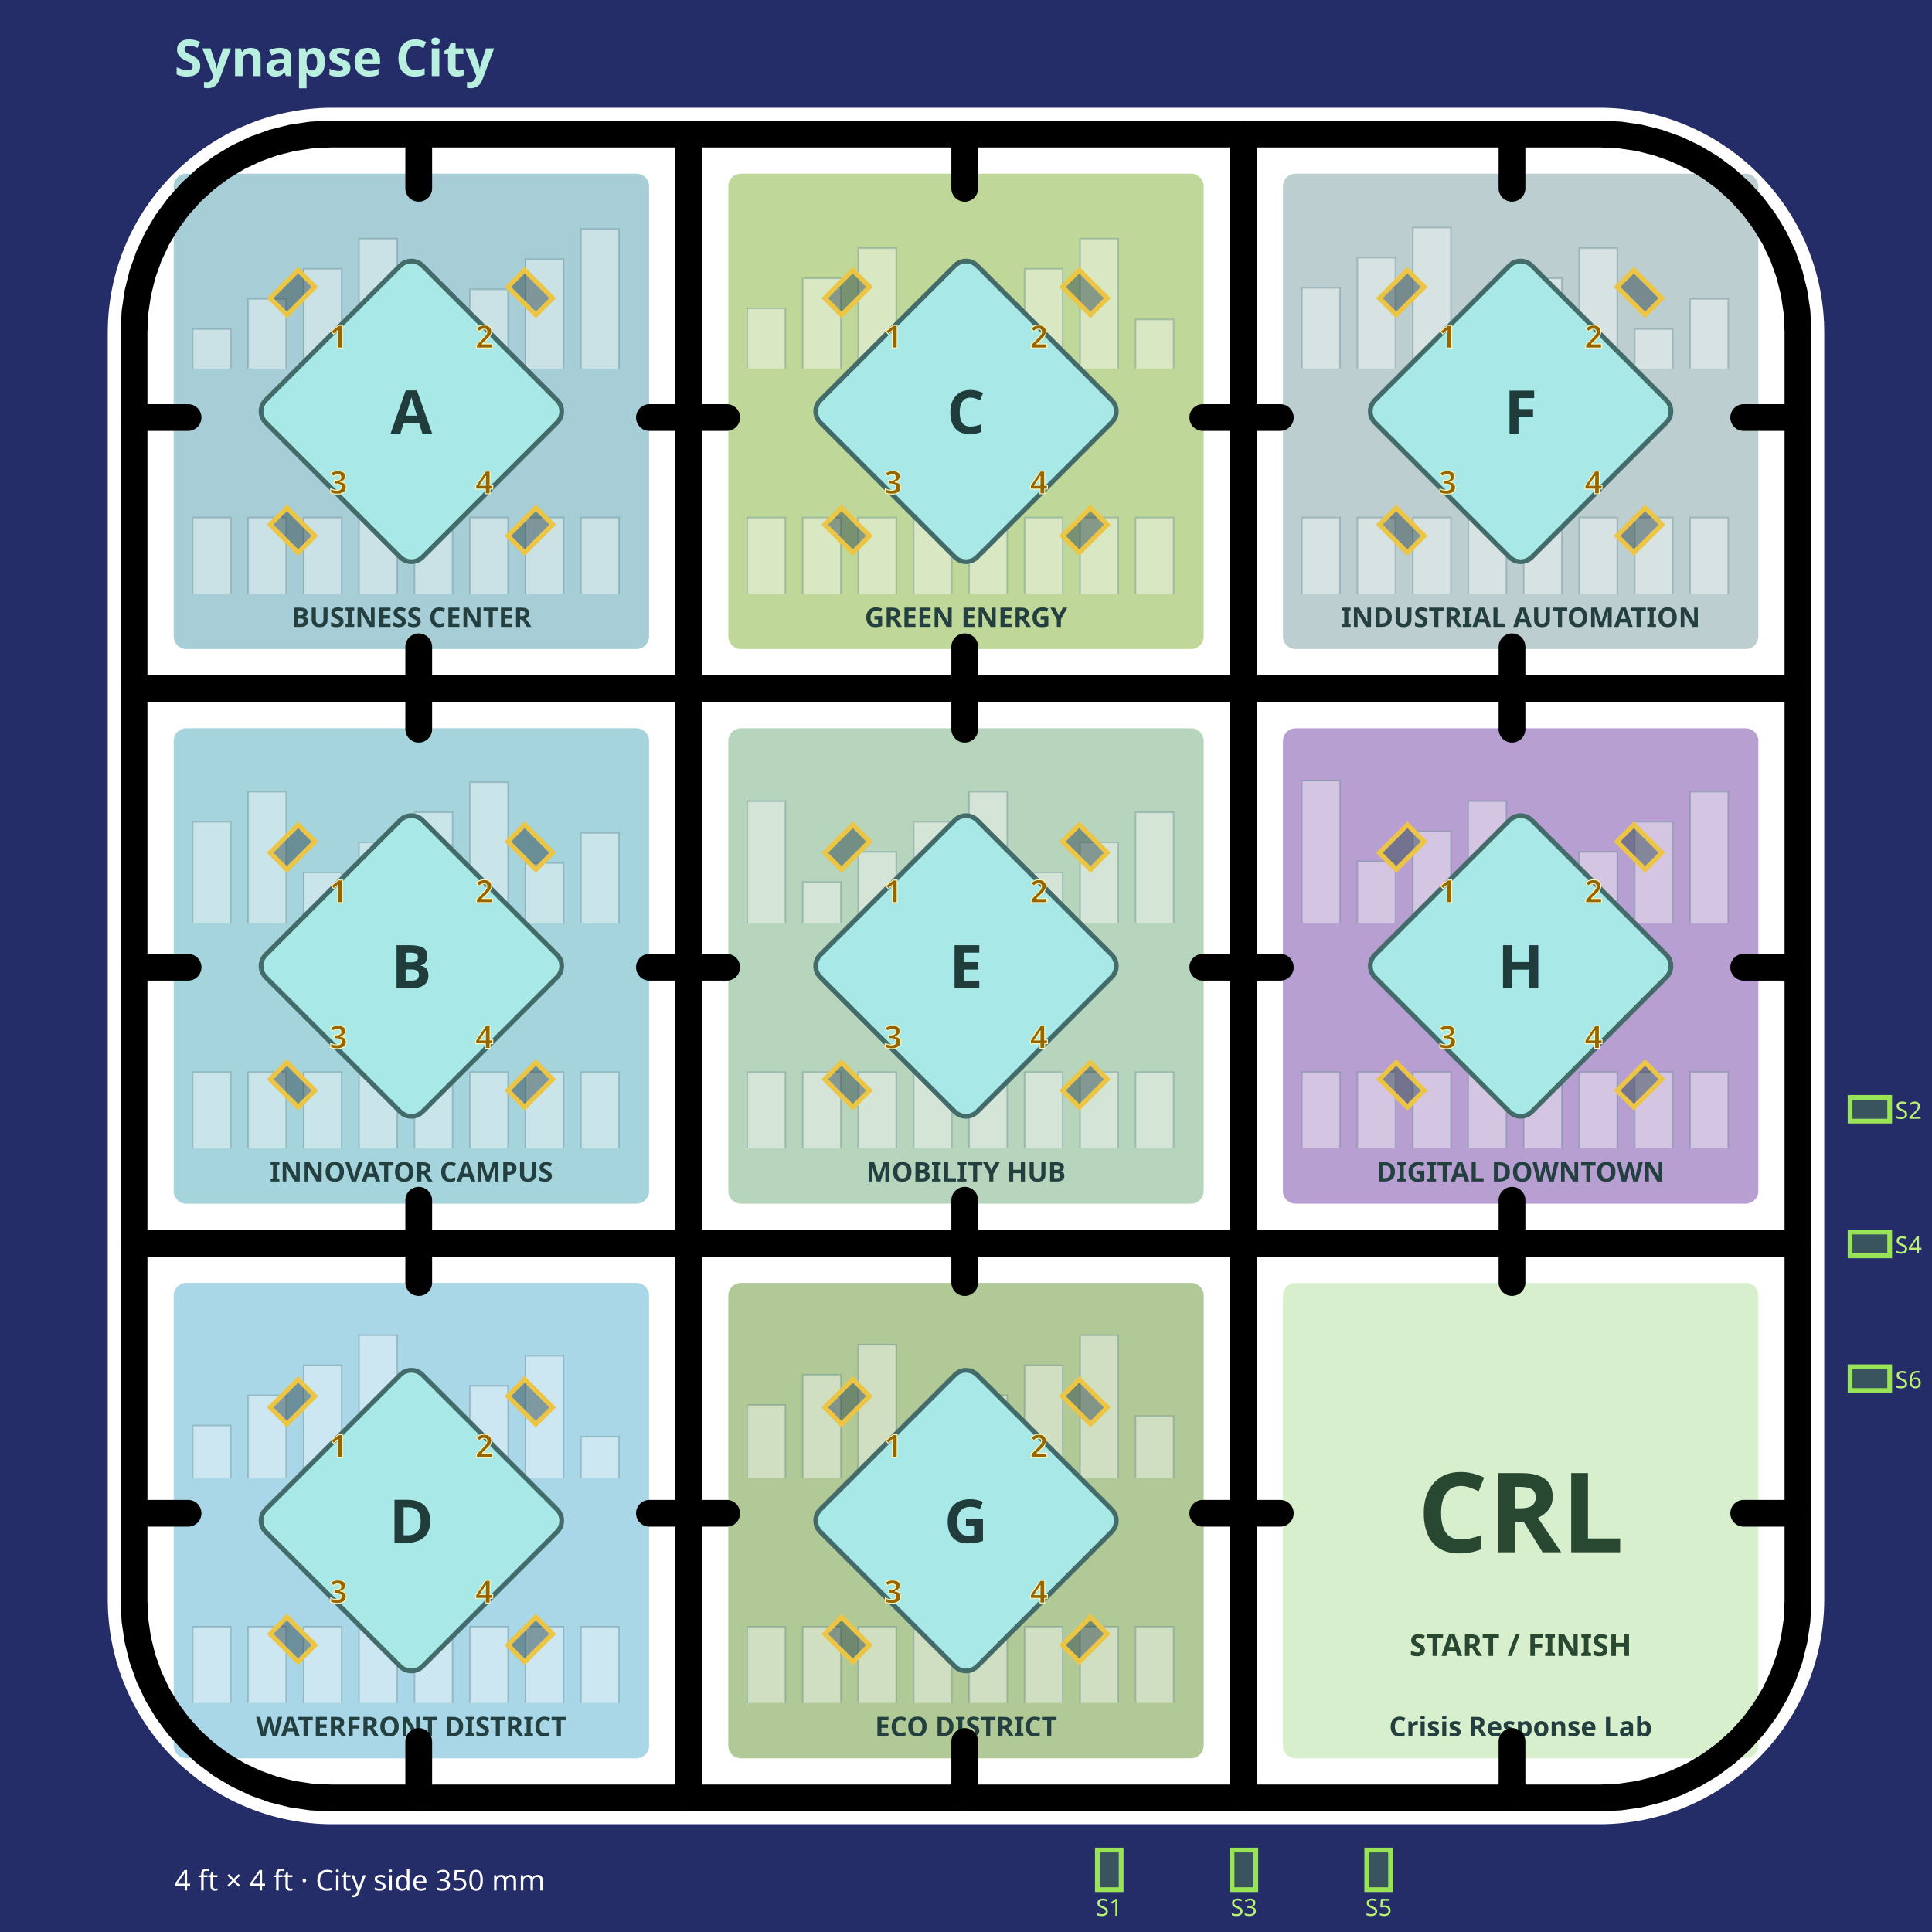
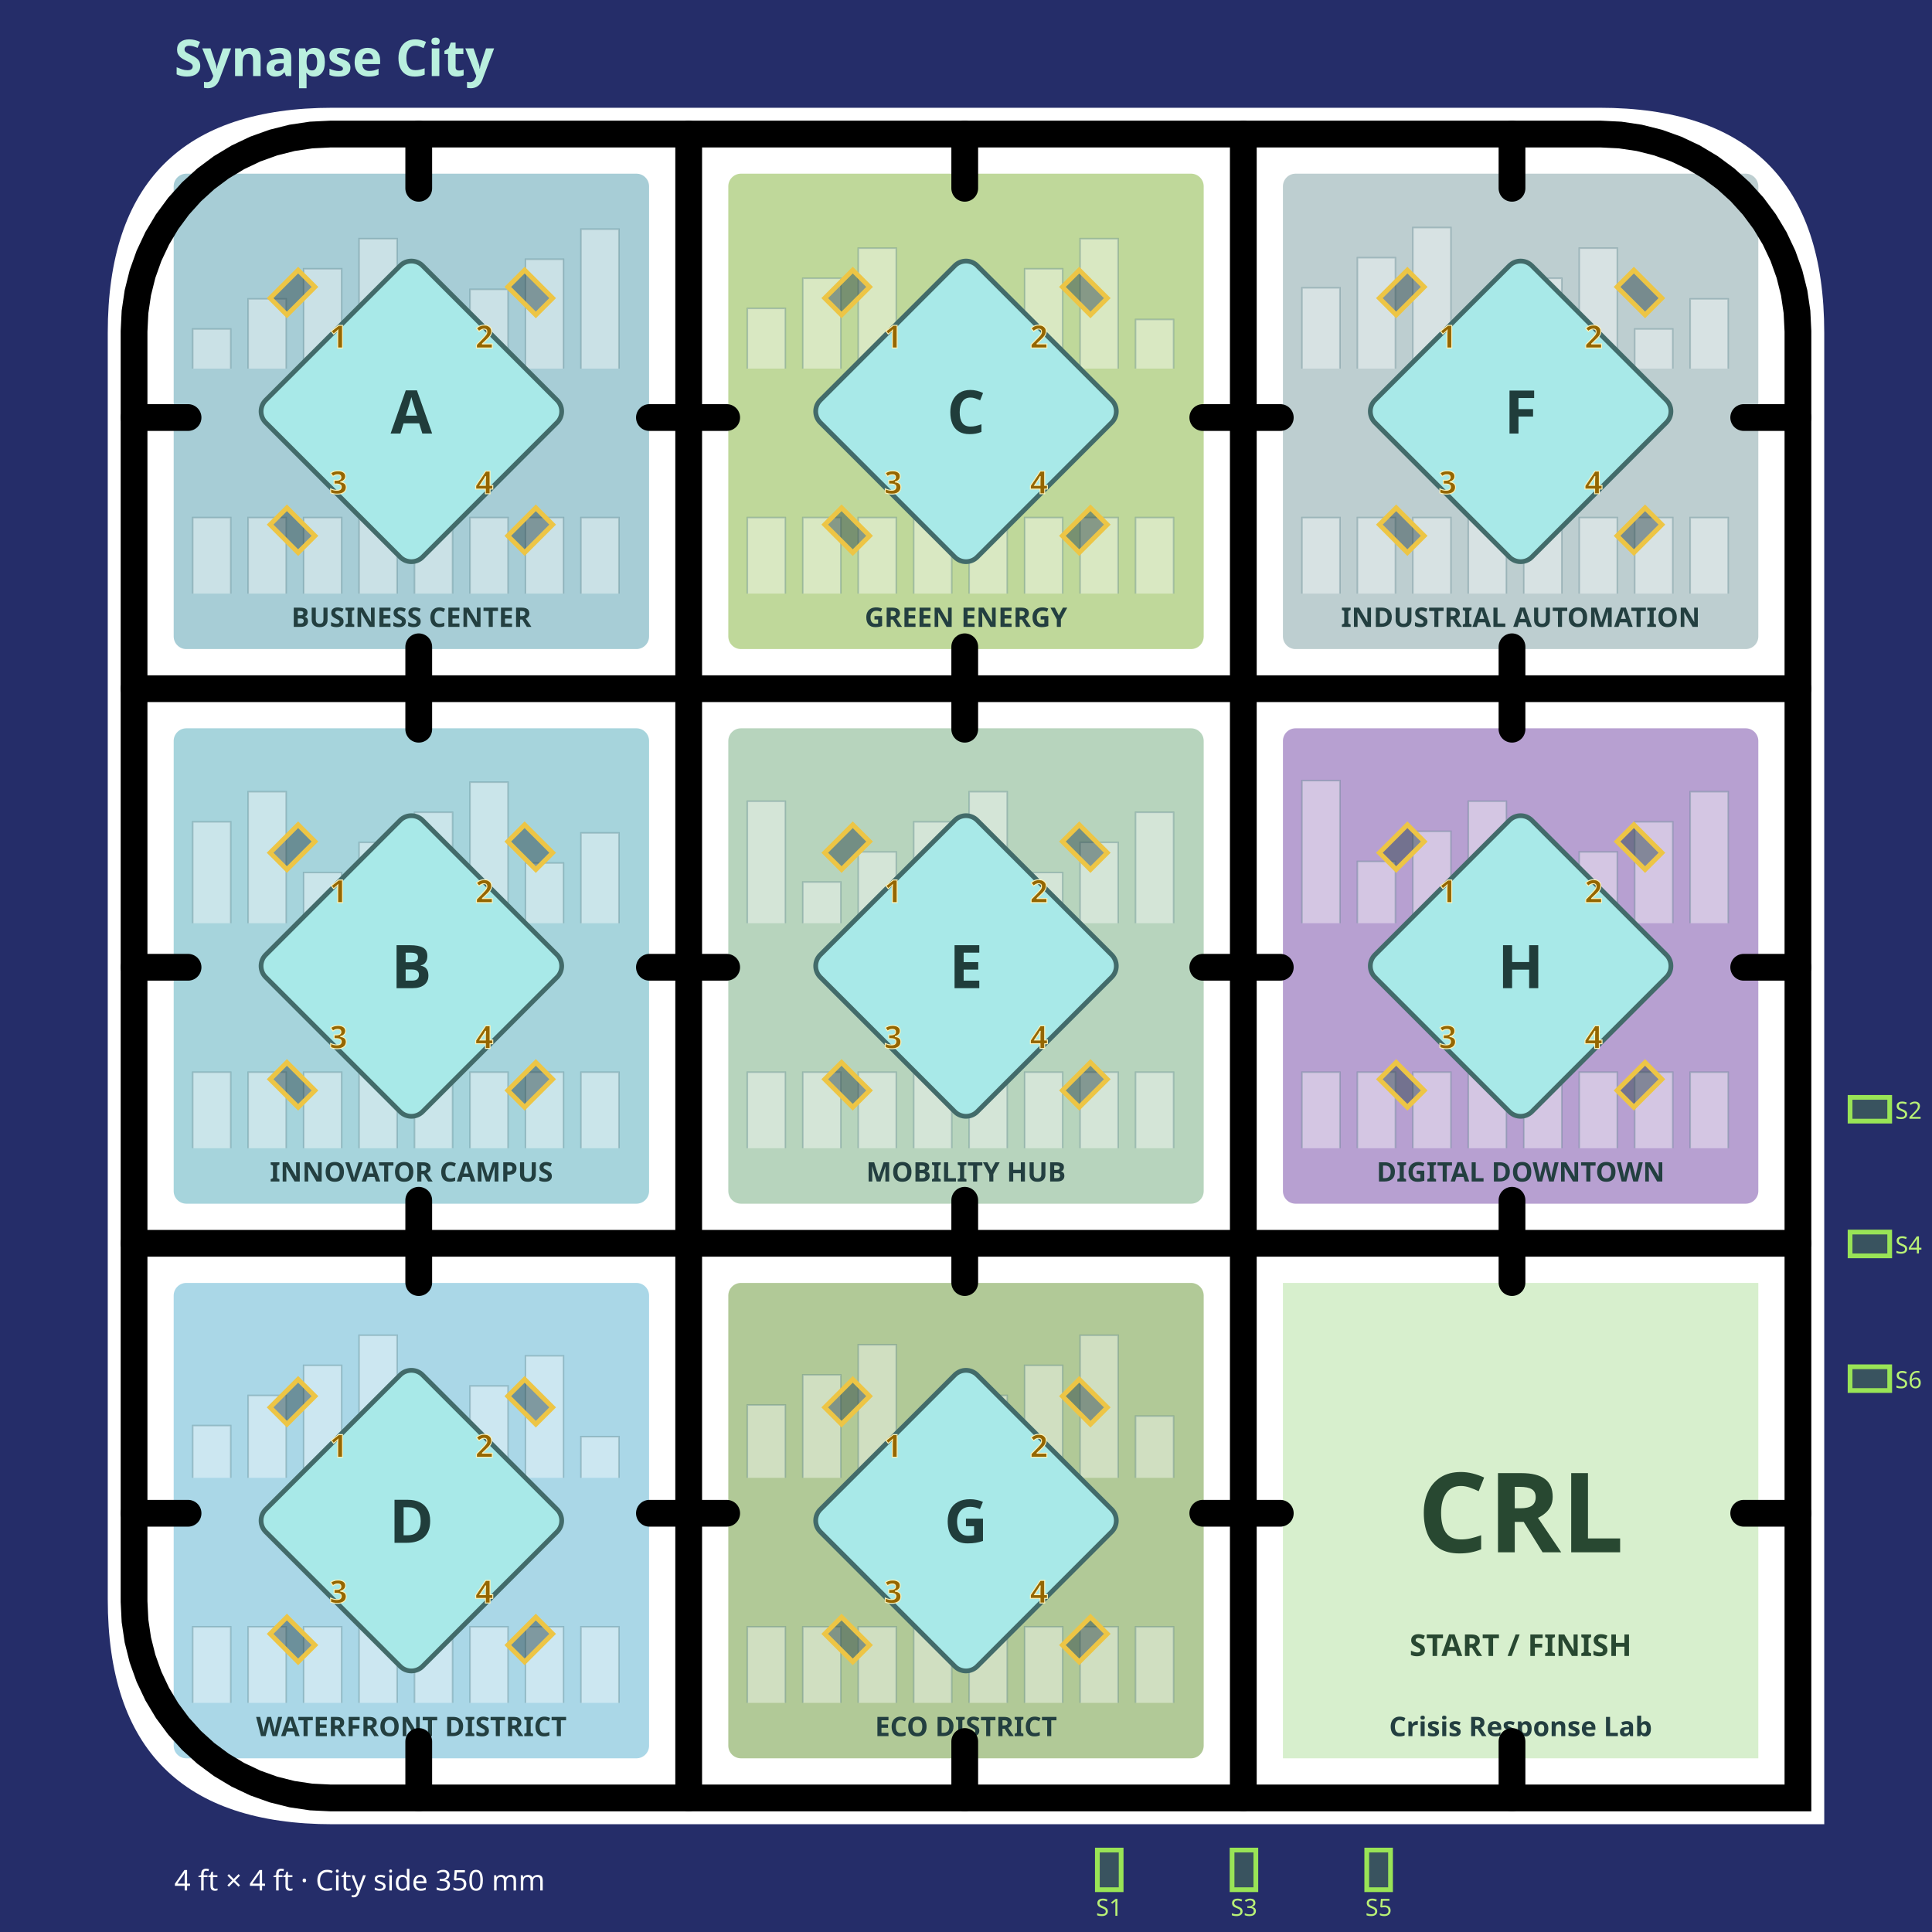
<svg xmlns="http://www.w3.org/2000/svg" width="1219.2" height="1219.2" viewBox="0 0 1219.2 1219.2">
  <rect width="1219.2" height="1219.2" fill="#252d69" />
  <text x="110" y="48" fill="#b9efde" font-family="sans-serif" font-size="32" font-weight="bold">Synapse City</text>
-   <rect x="68" y="68" width="1083.2" height="1083.2" rx="142" fill="white" />
+   <path d="M210 68 H1009.2 Q1151.2 68 1151.2 210 V1151.2 H210 Q68 1151.2 68 1009.2 V210 Q68 68 210 68 Z" fill="white" />
  <rect x="109.6" y="109.6" width="300" height="300" rx="8" fill="#a7cdd6" />
  <path d="M121.6 232.6v-25h24v25M121.6 374.6v-48h24v48" fill="#fff" fill-opacity=".4" stroke="#507c83" stroke-opacity=".35" />
  <path d="M156.6 232.6v-44h24v44M156.6 374.6v-48h24v48" fill="#fff" fill-opacity=".4" stroke="#507c83" stroke-opacity=".35" />
  <path d="M191.6 232.6v-63h24v63M191.6 374.6v-48h24v48" fill="#fff" fill-opacity=".4" stroke="#507c83" stroke-opacity=".35" />
  <path d="M226.6 232.6v-82h24v82M226.6 374.6v-48h24v48" fill="#fff" fill-opacity=".4" stroke="#507c83" stroke-opacity=".35" />
  <path d="M261.6 232.6v-31h24v31M261.6 374.6v-48h24v48" fill="#fff" fill-opacity=".4" stroke="#507c83" stroke-opacity=".35" />
  <path d="M296.6 232.6v-50h24v50M296.6 374.6v-48h24v48" fill="#fff" fill-opacity=".4" stroke="#507c83" stroke-opacity=".35" />
  <path d="M331.6 232.6v-69h24v69M331.6 374.6v-48h24v48" fill="#fff" fill-opacity=".4" stroke="#507c83" stroke-opacity=".35" />
  <path d="M366.6 232.6v-88h24v88M366.6 374.6v-48h24v48" fill="#fff" fill-opacity=".4" stroke="#507c83" stroke-opacity=".35" />
  <rect x="189.6" y="189.6" width="140" height="140" rx="10" transform="rotate(45 259.6 259.6)" fill="#a8e9e8" stroke="#426b6a" stroke-width="3" />
  <text x="259.6" y="273.6" text-anchor="middle" font-family="sans-serif" font-weight="bold" font-size="38" fill="#203d3b">A</text>
  <text x="259.6" y="395.6" text-anchor="middle" font-family="sans-serif" font-size="17" font-weight="bold" fill="#233f40">BUSINESS CENTER</text>
  <rect x="459.6" y="109.6" width="300" height="300" rx="8" fill="#bfd89a" />
  <path d="M471.6 232.6v-38h24v38M471.6 374.6v-48h24v48" fill="#fff" fill-opacity=".4" stroke="#507c83" stroke-opacity=".35" />
  <path d="M506.6 232.6v-57h24v57M506.6 374.6v-48h24v48" fill="#fff" fill-opacity=".4" stroke="#507c83" stroke-opacity=".35" />
  <path d="M541.6 232.6v-76h24v76M541.6 374.6v-48h24v48" fill="#fff" fill-opacity=".4" stroke="#507c83" stroke-opacity=".35" />
  <path d="M576.6 232.6v-25h24v25M576.6 374.6v-48h24v48" fill="#fff" fill-opacity=".4" stroke="#507c83" stroke-opacity=".35" />
  <path d="M611.6 232.6v-44h24v44M611.6 374.6v-48h24v48" fill="#fff" fill-opacity=".4" stroke="#507c83" stroke-opacity=".35" />
  <path d="M646.6 232.6v-63h24v63M646.6 374.6v-48h24v48" fill="#fff" fill-opacity=".4" stroke="#507c83" stroke-opacity=".35" />
  <path d="M681.6 232.6v-82h24v82M681.6 374.6v-48h24v48" fill="#fff" fill-opacity=".4" stroke="#507c83" stroke-opacity=".35" />
  <path d="M716.6 232.6v-31h24v31M716.6 374.6v-48h24v48" fill="#fff" fill-opacity=".4" stroke="#507c83" stroke-opacity=".35" />
  <rect x="539.6" y="189.6" width="140" height="140" rx="10" transform="rotate(45 609.6 259.6)" fill="#a8e9e8" stroke="#426b6a" stroke-width="3" />
  <text x="609.6" y="273.6" text-anchor="middle" font-family="sans-serif" font-weight="bold" font-size="38" fill="#203d3b">C</text>
  <text x="609.6" y="395.6" text-anchor="middle" font-family="sans-serif" font-size="17" font-weight="bold" fill="#233f40">GREEN ENERGY</text>
  <rect x="809.6" y="109.6" width="300" height="300" rx="8" fill="#bdced0" />
  <path d="M821.6 232.6v-51h24v51M821.6 374.6v-48h24v48" fill="#fff" fill-opacity=".4" stroke="#507c83" stroke-opacity=".35" />
  <path d="M856.6 232.6v-70h24v70M856.6 374.6v-48h24v48" fill="#fff" fill-opacity=".4" stroke="#507c83" stroke-opacity=".35" />
  <path d="M891.6 232.6v-89h24v89M891.6 374.6v-48h24v48" fill="#fff" fill-opacity=".4" stroke="#507c83" stroke-opacity=".35" />
  <path d="M926.6 232.6v-38h24v38M926.6 374.6v-48h24v48" fill="#fff" fill-opacity=".4" stroke="#507c83" stroke-opacity=".35" />
  <path d="M961.6 232.6v-57h24v57M961.6 374.6v-48h24v48" fill="#fff" fill-opacity=".4" stroke="#507c83" stroke-opacity=".35" />
  <path d="M996.6 232.6v-76h24v76M996.6 374.6v-48h24v48" fill="#fff" fill-opacity=".4" stroke="#507c83" stroke-opacity=".35" />
  <path d="M1031.6 232.6v-25h24v25M1031.6 374.6v-48h24v48" fill="#fff" fill-opacity=".4" stroke="#507c83" stroke-opacity=".35" />
  <path d="M1066.6 232.6v-44h24v44M1066.6 374.6v-48h24v48" fill="#fff" fill-opacity=".4" stroke="#507c83" stroke-opacity=".35" />
  <rect x="889.6" y="189.6" width="140" height="140" rx="10" transform="rotate(45 959.6 259.6)" fill="#a8e9e8" stroke="#426b6a" stroke-width="3" />
  <text x="959.6" y="273.6" text-anchor="middle" font-family="sans-serif" font-weight="bold" font-size="38" fill="#203d3b">F</text>
  <text x="959.6" y="395.6" text-anchor="middle" font-family="sans-serif" font-size="17" font-weight="bold" fill="#233f40">INDUSTRIAL AUTOMATION</text>
  <rect x="109.6" y="459.6" width="300" height="300" rx="8" fill="#a6d4dc" />
  <path d="M121.6 582.6v-64h24v64M121.6 724.6v-48h24v48" fill="#fff" fill-opacity=".4" stroke="#507c83" stroke-opacity=".35" />
  <path d="M156.6 582.6v-83h24v83M156.6 724.6v-48h24v48" fill="#fff" fill-opacity=".4" stroke="#507c83" stroke-opacity=".35" />
  <path d="M191.6 582.6v-32h24v32M191.6 724.6v-48h24v48" fill="#fff" fill-opacity=".4" stroke="#507c83" stroke-opacity=".35" />
  <path d="M226.6 582.6v-51h24v51M226.6 724.6v-48h24v48" fill="#fff" fill-opacity=".4" stroke="#507c83" stroke-opacity=".35" />
  <path d="M261.6 582.6v-70h24v70M261.6 724.6v-48h24v48" fill="#fff" fill-opacity=".4" stroke="#507c83" stroke-opacity=".35" />
  <path d="M296.6 582.6v-89h24v89M296.6 724.6v-48h24v48" fill="#fff" fill-opacity=".4" stroke="#507c83" stroke-opacity=".35" />
  <path d="M331.6 582.6v-38h24v38M331.6 724.6v-48h24v48" fill="#fff" fill-opacity=".4" stroke="#507c83" stroke-opacity=".35" />
  <path d="M366.6 582.6v-57h24v57M366.6 724.6v-48h24v48" fill="#fff" fill-opacity=".4" stroke="#507c83" stroke-opacity=".35" />
  <rect x="189.6" y="539.6" width="140" height="140" rx="10" transform="rotate(45 259.6 609.6)" fill="#a8e9e8" stroke="#426b6a" stroke-width="3" />
  <text x="259.6" y="623.6" text-anchor="middle" font-family="sans-serif" font-weight="bold" font-size="38" fill="#203d3b">B</text>
  <text x="259.6" y="745.6" text-anchor="middle" font-family="sans-serif" font-size="17" font-weight="bold" fill="#233f40">INNOVATOR CAMPUS</text>
  <rect x="459.6" y="459.6" width="300" height="300" rx="8" fill="#b7d4bd" />
  <path d="M471.6 582.6v-77h24v77M471.6 724.6v-48h24v48" fill="#fff" fill-opacity=".4" stroke="#507c83" stroke-opacity=".35" />
  <path d="M506.6 582.6v-26h24v26M506.6 724.6v-48h24v48" fill="#fff" fill-opacity=".4" stroke="#507c83" stroke-opacity=".35" />
  <path d="M541.6 582.6v-45h24v45M541.6 724.6v-48h24v48" fill="#fff" fill-opacity=".4" stroke="#507c83" stroke-opacity=".35" />
  <path d="M576.6 582.6v-64h24v64M576.6 724.6v-48h24v48" fill="#fff" fill-opacity=".4" stroke="#507c83" stroke-opacity=".35" />
  <path d="M611.6 582.6v-83h24v83M611.6 724.6v-48h24v48" fill="#fff" fill-opacity=".4" stroke="#507c83" stroke-opacity=".35" />
  <path d="M646.6 582.6v-32h24v32M646.6 724.6v-48h24v48" fill="#fff" fill-opacity=".4" stroke="#507c83" stroke-opacity=".35" />
  <path d="M681.6 582.6v-51h24v51M681.6 724.6v-48h24v48" fill="#fff" fill-opacity=".4" stroke="#507c83" stroke-opacity=".35" />
  <path d="M716.6 582.6v-70h24v70M716.6 724.6v-48h24v48" fill="#fff" fill-opacity=".4" stroke="#507c83" stroke-opacity=".35" />
  <rect x="539.6" y="539.6" width="140" height="140" rx="10" transform="rotate(45 609.6 609.6)" fill="#a8e9e8" stroke="#426b6a" stroke-width="3" />
  <text x="609.6" y="623.6" text-anchor="middle" font-family="sans-serif" font-weight="bold" font-size="38" fill="#203d3b">E</text>
  <text x="609.6" y="745.6" text-anchor="middle" font-family="sans-serif" font-size="17" font-weight="bold" fill="#233f40">MOBILITY HUB</text>
  <rect x="809.6" y="459.6" width="300" height="300" rx="8" fill="#b7a0d1" />
  <path d="M821.6 582.6v-90h24v90M821.6 724.6v-48h24v48" fill="#fff" fill-opacity=".4" stroke="#507c83" stroke-opacity=".35" />
  <path d="M856.6 582.6v-39h24v39M856.6 724.6v-48h24v48" fill="#fff" fill-opacity=".4" stroke="#507c83" stroke-opacity=".35" />
  <path d="M891.6 582.6v-58h24v58M891.6 724.6v-48h24v48" fill="#fff" fill-opacity=".4" stroke="#507c83" stroke-opacity=".35" />
  <path d="M926.6 582.6v-77h24v77M926.6 724.6v-48h24v48" fill="#fff" fill-opacity=".4" stroke="#507c83" stroke-opacity=".35" />
  <path d="M961.6 582.6v-26h24v26M961.6 724.6v-48h24v48" fill="#fff" fill-opacity=".4" stroke="#507c83" stroke-opacity=".35" />
  <path d="M996.6 582.6v-45h24v45M996.6 724.6v-48h24v48" fill="#fff" fill-opacity=".4" stroke="#507c83" stroke-opacity=".35" />
  <path d="M1031.6 582.6v-64h24v64M1031.6 724.6v-48h24v48" fill="#fff" fill-opacity=".4" stroke="#507c83" stroke-opacity=".35" />
  <path d="M1066.6 582.6v-83h24v83M1066.6 724.6v-48h24v48" fill="#fff" fill-opacity=".4" stroke="#507c83" stroke-opacity=".35" />
  <rect x="889.6" y="539.6" width="140" height="140" rx="10" transform="rotate(45 959.6 609.6)" fill="#a8e9e8" stroke="#426b6a" stroke-width="3" />
  <text x="959.6" y="623.6" text-anchor="middle" font-family="sans-serif" font-weight="bold" font-size="38" fill="#203d3b">H</text>
  <text x="959.6" y="745.6" text-anchor="middle" font-family="sans-serif" font-size="17" font-weight="bold" fill="#233f40">DIGITAL DOWNTOWN</text>
  <rect x="109.6" y="809.6" width="300" height="300" rx="8" fill="#aad7e7" />
  <path d="M121.6 932.6v-33h24v33M121.6 1074.6v-48h24v48" fill="#fff" fill-opacity=".4" stroke="#507c83" stroke-opacity=".35" />
  <path d="M156.6 932.6v-52h24v52M156.6 1074.6v-48h24v48" fill="#fff" fill-opacity=".4" stroke="#507c83" stroke-opacity=".35" />
  <path d="M191.6 932.6v-71h24v71M191.6 1074.6v-48h24v48" fill="#fff" fill-opacity=".4" stroke="#507c83" stroke-opacity=".35" />
  <path d="M226.6 932.6v-90h24v90M226.6 1074.6v-48h24v48" fill="#fff" fill-opacity=".4" stroke="#507c83" stroke-opacity=".35" />
  <path d="M261.6 932.6v-39h24v39M261.6 1074.6v-48h24v48" fill="#fff" fill-opacity=".4" stroke="#507c83" stroke-opacity=".35" />
  <path d="M296.6 932.6v-58h24v58M296.6 1074.6v-48h24v48" fill="#fff" fill-opacity=".4" stroke="#507c83" stroke-opacity=".35" />
  <path d="M331.6 932.6v-77h24v77M331.6 1074.6v-48h24v48" fill="#fff" fill-opacity=".4" stroke="#507c83" stroke-opacity=".35" />
  <path d="M366.6 932.6v-26h24v26M366.6 1074.6v-48h24v48" fill="#fff" fill-opacity=".4" stroke="#507c83" stroke-opacity=".35" />
  <rect x="189.6" y="889.6" width="140" height="140" rx="10" transform="rotate(45 259.6 959.6)" fill="#a8e9e8" stroke="#426b6a" stroke-width="3" />
  <text x="259.6" y="973.6" text-anchor="middle" font-family="sans-serif" font-weight="bold" font-size="38" fill="#203d3b">D</text>
  <text x="259.6" y="1095.6" text-anchor="middle" font-family="sans-serif" font-size="17" font-weight="bold" fill="#233f40">WATERFRONT DISTRICT</text>
  <rect x="459.6" y="809.6" width="300" height="300" rx="8" fill="#b1c997" />
  <path d="M471.6 932.6v-46h24v46M471.6 1074.6v-48h24v48" fill="#fff" fill-opacity=".4" stroke="#507c83" stroke-opacity=".35" />
  <path d="M506.6 932.6v-65h24v65M506.6 1074.6v-48h24v48" fill="#fff" fill-opacity=".4" stroke="#507c83" stroke-opacity=".35" />
  <path d="M541.6 932.6v-84h24v84M541.6 1074.6v-48h24v48" fill="#fff" fill-opacity=".4" stroke="#507c83" stroke-opacity=".35" />
  <path d="M576.6 932.6v-33h24v33M576.6 1074.6v-48h24v48" fill="#fff" fill-opacity=".4" stroke="#507c83" stroke-opacity=".35" />
  <path d="M611.6 932.6v-52h24v52M611.6 1074.6v-48h24v48" fill="#fff" fill-opacity=".4" stroke="#507c83" stroke-opacity=".35" />
  <path d="M646.6 932.6v-71h24v71M646.6 1074.6v-48h24v48" fill="#fff" fill-opacity=".4" stroke="#507c83" stroke-opacity=".35" />
  <path d="M681.6 932.6v-90h24v90M681.6 1074.6v-48h24v48" fill="#fff" fill-opacity=".4" stroke="#507c83" stroke-opacity=".35" />
  <path d="M716.6 932.6v-39h24v39M716.6 1074.6v-48h24v48" fill="#fff" fill-opacity=".4" stroke="#507c83" stroke-opacity=".35" />
  <rect x="539.6" y="889.6" width="140" height="140" rx="10" transform="rotate(45 609.6 959.6)" fill="#a8e9e8" stroke="#426b6a" stroke-width="3" />
  <text x="609.6" y="973.6" text-anchor="middle" font-family="sans-serif" font-weight="bold" font-size="38" fill="#203d3b">G</text>
  <text x="609.6" y="1095.6" text-anchor="middle" font-family="sans-serif" font-size="17" font-weight="bold" fill="#233f40">ECO DISTRICT</text>
-   <rect x="809.6" y="809.6" width="300" height="300" rx="8" fill="#d7efcd" />
+   <rect x="809.6" y="809.6" width="300" height="300" fill="#d7efcd" />
  <text x="959.6" y="979.6" text-anchor="middle" font-family="sans-serif" font-size="70" font-weight="bold" fill="#284831">CRL</text>
  <text x="959.6" y="1095.6" text-anchor="middle" font-family="sans-serif" font-size="17" font-weight="bold" fill="#233f40">Crisis Response Lab</text>
-   <polyline points="84.6,209.044 85.197,196.847 86.981,184.767 89.935,172.92 94.031,161.422 99.229,150.382 105.48,139.907 112.723,130.098 120.888,121.049 129.896,112.848 139.662,105.573 150.091,99.294 161.082,94.073 172.529,89.959 184.323,86.991 196.35,85.199 208.494,84.6 1010.156,84.6 1022.353,85.199 1034.433,86.991 1046.28,89.959 1057.778,94.073 1068.818,99.294 1079.293,105.573 1089.102,112.848 1098.151,121.049 1106.352,130.098 1113.627,139.907 1119.906,150.382 1125.127,161.422 1129.241,172.92 1132.209,184.767 1134.001,196.847 1134.6,209.044 1134.6,1010.706 1134.001,1022.85 1132.209,1034.877 1129.241,1046.671 1125.127,1058.118 1119.906,1069.109 1113.627,1079.538 1106.352,1089.304 1098.151,1098.312 1089.102,1106.477 1079.293,1113.72 1068.818,1119.971 1057.778,1125.169 1046.28,1129.265 1034.433,1132.219 1022.353,1134.003 1010.156,1134.6 208.494,1134.6 196.35,1134.003 184.323,1132.219 172.529,1129.265 161.082,1125.169 150.091,1119.971 139.662,1113.72 129.896,1106.477 120.888,1098.312 112.723,1089.304 105.48,1079.538 99.229,1069.109 94.031,1058.118 89.935,1046.671 86.981,1034.877 85.197,1022.85 84.6,1010.706 84.6,209.044" fill="none" stroke="black" stroke-width="16.891" stroke-linejoin="round" stroke-linecap="round" />
+   <polyline points="84.6,209.044 85.197,196.847 86.981,184.767 89.935,172.92 94.031,161.422 99.229,150.382 105.48,139.907 112.723,130.098 120.888,121.049 129.896,112.848 139.662,105.573 150.091,99.294 161.082,94.073 172.529,89.959 184.323,86.991 196.35,85.199 208.494,84.6 1010.156,84.6 1022.353,85.199 1034.433,86.991 1046.28,89.959 1057.778,94.073 1068.818,99.294 1079.293,105.573 1089.102,112.848 1098.151,121.049 1106.352,130.098 1113.627,139.907 1119.906,150.382 1125.127,161.422 1129.241,172.92 1132.209,184.767 1134.001,196.847 1134.6,209.044 1134.6,1134.6 208.494,1134.6 196.35,1134.003 184.323,1132.219 172.529,1129.265 161.082,1125.169 150.091,1119.971 139.662,1113.72 129.896,1106.477 120.888,1098.312 112.723,1089.304 105.48,1079.538 99.229,1069.109 94.031,1058.118 89.935,1046.671 86.981,1034.877 85.197,1022.85 84.6,1010.706 84.6,209.044" fill="none" stroke="black" stroke-width="16.891" stroke-linejoin="miter" stroke-linecap="round" />
  <polyline points="434.6,84.6 434.6,1134.6" fill="none" stroke="black" stroke-width="16.891" stroke-linejoin="round" stroke-linecap="round" />
  <polyline points="784.6,84.6 784.6,1134.6" fill="none" stroke="black" stroke-width="16.891" stroke-linejoin="round" stroke-linecap="round" />
  <polyline points="84.6,434.6 1134.6,434.6" fill="none" stroke="black" stroke-width="16.891" stroke-linejoin="round" stroke-linecap="round" />
  <polyline points="84.6,784.6 1134.6,784.6" fill="none" stroke="black" stroke-width="16.891" stroke-linejoin="round" stroke-linecap="round" />
  <polyline points="264.246,84.6 264.246,118.822" fill="none" stroke="black" stroke-width="16.891" stroke-linejoin="round" stroke-linecap="round" />
  <polyline points="264.246,408.156 264.246,460.171" fill="none" stroke="black" stroke-width="16.891" stroke-linejoin="round" stroke-linecap="round" />
  <polyline points="264.246,757.431 264.246,809.379" fill="none" stroke="black" stroke-width="16.891" stroke-linejoin="round" stroke-linecap="round" />
  <polyline points="264.246,1098.981 264.246,1134.6" fill="none" stroke="black" stroke-width="16.891" stroke-linejoin="round" stroke-linecap="round" />
  <polyline points="608.801,84.6 608.801,118.822" fill="none" stroke="black" stroke-width="16.891" stroke-linejoin="round" stroke-linecap="round" />
  <polyline points="608.801,408.156 608.801,460.171" fill="none" stroke="black" stroke-width="16.891" stroke-linejoin="round" stroke-linecap="round" />
  <polyline points="608.801,757.431 608.801,809.379" fill="none" stroke="black" stroke-width="16.891" stroke-linejoin="round" stroke-linecap="round" />
  <polyline points="608.801,1098.981 608.801,1134.6" fill="none" stroke="black" stroke-width="16.891" stroke-linejoin="round" stroke-linecap="round" />
  <polyline points="954.156,84.6 954.156,118.822" fill="none" stroke="black" stroke-width="16.891" stroke-linejoin="round" stroke-linecap="round" />
  <polyline points="954.156,408.156 954.156,460.171" fill="none" stroke="black" stroke-width="16.891" stroke-linejoin="round" stroke-linecap="round" />
  <polyline points="954.156,757.431 954.156,809.379" fill="none" stroke="black" stroke-width="16.891" stroke-linejoin="round" stroke-linecap="round" />
  <polyline points="954.156,1098.981 954.156,1134.6" fill="none" stroke="black" stroke-width="16.891" stroke-linejoin="round" stroke-linecap="round" />
  <polyline points="84.6,263.489 118.671,263.489" fill="none" stroke="black" stroke-width="16.891" stroke-linejoin="round" stroke-linecap="round" />
  <polyline points="409.821,263.489 458.573,263.489" fill="none" stroke="black" stroke-width="16.891" stroke-linejoin="round" stroke-linecap="round" />
  <polyline points="759.029,263.489 807.933,263.489" fill="none" stroke="black" stroke-width="16.891" stroke-linejoin="round" stroke-linecap="round" />
  <polyline points="1100.378,263.489 1134.6,263.489" fill="none" stroke="black" stroke-width="16.891" stroke-linejoin="round" stroke-linecap="round" />
  <polyline points="84.6,610.399 118.671,610.399" fill="none" stroke="black" stroke-width="16.891" stroke-linejoin="round" stroke-linecap="round" />
  <polyline points="409.821,610.399 458.573,610.399" fill="none" stroke="black" stroke-width="16.891" stroke-linejoin="round" stroke-linecap="round" />
  <polyline points="759.029,610.399 807.933,610.399" fill="none" stroke="black" stroke-width="16.891" stroke-linejoin="round" stroke-linecap="round" />
  <polyline points="1100.378,610.399 1134.6,610.399" fill="none" stroke="black" stroke-width="16.891" stroke-linejoin="round" stroke-linecap="round" />
  <polyline points="84.6,954.954 118.671,954.954" fill="none" stroke="black" stroke-width="16.891" stroke-linejoin="round" stroke-linecap="round" />
  <polyline points="409.821,954.954 458.573,954.954" fill="none" stroke="black" stroke-width="16.891" stroke-linejoin="round" stroke-linecap="round" />
  <polyline points="759.029,954.954 807.933,954.954" fill="none" stroke="black" stroke-width="16.891" stroke-linejoin="round" stroke-linecap="round" />
  <polyline points="1100.378,954.954 1134.6,954.954" fill="none" stroke="black" stroke-width="16.891" stroke-linejoin="round" stroke-linecap="round" />
  <text x="110" y="1193" font-family="sans-serif" font-size="18" fill="white">4 ft × 4 ft · City side 350 mm</text>
  <g id="competition-sites" font-family="sans-serif">
    <g id="site-A1">
      <rect x="177.1" y="172.1" width="15" height="25" transform="rotate(45 184.6 184.6)" fill="#233b40" fill-opacity=".45" stroke="#edc545" stroke-width="3" />
      <text x="213.6" y="219.6" text-anchor="middle" font-size="20" font-weight="bold" fill="#956600" stroke="#fdf4ba" stroke-width=".6">1</text>
    </g>
    <g id="site-A2">
      <rect x="327.1" y="172.1" width="15" height="25" transform="rotate(-45 334.6 184.6)" fill="#233b40" fill-opacity=".45" stroke="#edc545" stroke-width="3" />
      <text x="305.6" y="219.6" text-anchor="middle" font-size="20" font-weight="bold" fill="#956600" stroke="#fdf4ba" stroke-width=".6">2</text>
    </g>
    <g id="site-A3">
      <rect x="177.1" y="322.1" width="15" height="25" transform="rotate(-45 184.6 334.6)" fill="#233b40" fill-opacity=".45" stroke="#edc545" stroke-width="3" />
      <text x="213.6" y="311.6" text-anchor="middle" font-size="20" font-weight="bold" fill="#956600" stroke="#fdf4ba" stroke-width=".6">3</text>
    </g>
    <g id="site-A4">
      <rect x="327.1" y="322.1" width="15" height="25" transform="rotate(45 334.6 334.6)" fill="#233b40" fill-opacity=".45" stroke="#edc545" stroke-width="3" />
      <text x="305.6" y="311.6" text-anchor="middle" font-size="20" font-weight="bold" fill="#956600" stroke="#fdf4ba" stroke-width=".6">4</text>
    </g>
    <g id="site-C1">
      <rect x="527.1" y="172.1" width="15" height="25" transform="rotate(45 534.6 184.6)" fill="#233b40" fill-opacity=".45" stroke="#edc545" stroke-width="3" />
      <text x="563.6" y="219.6" text-anchor="middle" font-size="20" font-weight="bold" fill="#956600" stroke="#fdf4ba" stroke-width=".6">1</text>
    </g>
    <g id="site-C2">
      <rect x="677.1" y="172.1" width="15" height="25" transform="rotate(-45 684.6 184.6)" fill="#233b40" fill-opacity=".45" stroke="#edc545" stroke-width="3" />
      <text x="655.6" y="219.6" text-anchor="middle" font-size="20" font-weight="bold" fill="#956600" stroke="#fdf4ba" stroke-width=".6">2</text>
    </g>
    <g id="site-C3">
      <rect x="527.1" y="322.1" width="15" height="25" transform="rotate(-45 534.6 334.6)" fill="#233b40" fill-opacity=".45" stroke="#edc545" stroke-width="3" />
      <text x="563.6" y="311.6" text-anchor="middle" font-size="20" font-weight="bold" fill="#956600" stroke="#fdf4ba" stroke-width=".6">3</text>
    </g>
    <g id="site-C4">
      <rect x="677.1" y="322.1" width="15" height="25" transform="rotate(45 684.6 334.6)" fill="#233b40" fill-opacity=".45" stroke="#edc545" stroke-width="3" />
      <text x="655.6" y="311.6" text-anchor="middle" font-size="20" font-weight="bold" fill="#956600" stroke="#fdf4ba" stroke-width=".6">4</text>
    </g>
    <g id="site-F1">
      <rect x="877.1" y="172.1" width="15" height="25" transform="rotate(45 884.6 184.6)" fill="#233b40" fill-opacity=".45" stroke="#edc545" stroke-width="3" />
      <text x="913.6" y="219.6" text-anchor="middle" font-size="20" font-weight="bold" fill="#956600" stroke="#fdf4ba" stroke-width=".6">1</text>
    </g>
    <g id="site-F2">
      <rect x="1027.1" y="172.1" width="15" height="25" transform="rotate(-45 1034.6 184.6)" fill="#233b40" fill-opacity=".45" stroke="#edc545" stroke-width="3" />
      <text x="1005.6" y="219.6" text-anchor="middle" font-size="20" font-weight="bold" fill="#956600" stroke="#fdf4ba" stroke-width=".6">2</text>
    </g>
    <g id="site-F3">
      <rect x="877.1" y="322.1" width="15" height="25" transform="rotate(-45 884.6 334.6)" fill="#233b40" fill-opacity=".45" stroke="#edc545" stroke-width="3" />
      <text x="913.6" y="311.6" text-anchor="middle" font-size="20" font-weight="bold" fill="#956600" stroke="#fdf4ba" stroke-width=".6">3</text>
    </g>
    <g id="site-F4">
      <rect x="1027.1" y="322.1" width="15" height="25" transform="rotate(45 1034.6 334.6)" fill="#233b40" fill-opacity=".45" stroke="#edc545" stroke-width="3" />
      <text x="1005.6" y="311.6" text-anchor="middle" font-size="20" font-weight="bold" fill="#956600" stroke="#fdf4ba" stroke-width=".6">4</text>
    </g>
    <g id="site-B1">
      <rect x="177.1" y="522.1" width="15" height="25" transform="rotate(45 184.6 534.6)" fill="#233b40" fill-opacity=".45" stroke="#edc545" stroke-width="3" />
      <text x="213.6" y="569.6" text-anchor="middle" font-size="20" font-weight="bold" fill="#956600" stroke="#fdf4ba" stroke-width=".6">1</text>
    </g>
    <g id="site-B2">
      <rect x="327.1" y="522.1" width="15" height="25" transform="rotate(-45 334.6 534.6)" fill="#233b40" fill-opacity=".45" stroke="#edc545" stroke-width="3" />
      <text x="305.6" y="569.6" text-anchor="middle" font-size="20" font-weight="bold" fill="#956600" stroke="#fdf4ba" stroke-width=".6">2</text>
    </g>
    <g id="site-B3">
      <rect x="177.1" y="672.1" width="15" height="25" transform="rotate(-45 184.6 684.6)" fill="#233b40" fill-opacity=".45" stroke="#edc545" stroke-width="3" />
      <text x="213.6" y="661.6" text-anchor="middle" font-size="20" font-weight="bold" fill="#956600" stroke="#fdf4ba" stroke-width=".6">3</text>
    </g>
    <g id="site-B4">
      <rect x="327.1" y="672.1" width="15" height="25" transform="rotate(45 334.6 684.6)" fill="#233b40" fill-opacity=".45" stroke="#edc545" stroke-width="3" />
      <text x="305.6" y="661.6" text-anchor="middle" font-size="20" font-weight="bold" fill="#956600" stroke="#fdf4ba" stroke-width=".6">4</text>
    </g>
    <g id="site-E1">
      <rect x="527.1" y="522.1" width="15" height="25" transform="rotate(45 534.6 534.6)" fill="#233b40" fill-opacity=".45" stroke="#edc545" stroke-width="3" />
      <text x="563.6" y="569.6" text-anchor="middle" font-size="20" font-weight="bold" fill="#956600" stroke="#fdf4ba" stroke-width=".6">1</text>
    </g>
    <g id="site-E2">
      <rect x="677.1" y="522.1" width="15" height="25" transform="rotate(-45 684.6 534.6)" fill="#233b40" fill-opacity=".45" stroke="#edc545" stroke-width="3" />
      <text x="655.6" y="569.6" text-anchor="middle" font-size="20" font-weight="bold" fill="#956600" stroke="#fdf4ba" stroke-width=".6">2</text>
    </g>
    <g id="site-E3">
      <rect x="527.1" y="672.1" width="15" height="25" transform="rotate(-45 534.6 684.6)" fill="#233b40" fill-opacity=".45" stroke="#edc545" stroke-width="3" />
      <text x="563.6" y="661.6" text-anchor="middle" font-size="20" font-weight="bold" fill="#956600" stroke="#fdf4ba" stroke-width=".6">3</text>
    </g>
    <g id="site-E4">
      <rect x="677.1" y="672.1" width="15" height="25" transform="rotate(45 684.6 684.6)" fill="#233b40" fill-opacity=".45" stroke="#edc545" stroke-width="3" />
      <text x="655.6" y="661.6" text-anchor="middle" font-size="20" font-weight="bold" fill="#956600" stroke="#fdf4ba" stroke-width=".6">4</text>
    </g>
    <g id="site-H1">
      <rect x="877.1" y="522.1" width="15" height="25" transform="rotate(45 884.6 534.6)" fill="#233b40" fill-opacity=".45" stroke="#edc545" stroke-width="3" />
      <text x="913.6" y="569.6" text-anchor="middle" font-size="20" font-weight="bold" fill="#956600" stroke="#fdf4ba" stroke-width=".6">1</text>
    </g>
    <g id="site-H2">
      <rect x="1027.1" y="522.1" width="15" height="25" transform="rotate(-45 1034.6 534.6)" fill="#233b40" fill-opacity=".45" stroke="#edc545" stroke-width="3" />
      <text x="1005.6" y="569.6" text-anchor="middle" font-size="20" font-weight="bold" fill="#956600" stroke="#fdf4ba" stroke-width=".6">2</text>
    </g>
    <g id="site-H3">
      <rect x="877.1" y="672.1" width="15" height="25" transform="rotate(-45 884.6 684.6)" fill="#233b40" fill-opacity=".45" stroke="#edc545" stroke-width="3" />
      <text x="913.6" y="661.6" text-anchor="middle" font-size="20" font-weight="bold" fill="#956600" stroke="#fdf4ba" stroke-width=".6">3</text>
    </g>
    <g id="site-H4">
      <rect x="1027.1" y="672.1" width="15" height="25" transform="rotate(45 1034.6 684.6)" fill="#233b40" fill-opacity=".45" stroke="#edc545" stroke-width="3" />
      <text x="1005.6" y="661.6" text-anchor="middle" font-size="20" font-weight="bold" fill="#956600" stroke="#fdf4ba" stroke-width=".6">4</text>
    </g>
    <g id="site-D1">
      <rect x="177.1" y="872.1" width="15" height="25" transform="rotate(45 184.6 884.6)" fill="#233b40" fill-opacity=".45" stroke="#edc545" stroke-width="3" />
      <text x="213.6" y="919.6" text-anchor="middle" font-size="20" font-weight="bold" fill="#956600" stroke="#fdf4ba" stroke-width=".6">1</text>
    </g>
    <g id="site-D2">
      <rect x="327.1" y="872.1" width="15" height="25" transform="rotate(-45 334.6 884.6)" fill="#233b40" fill-opacity=".45" stroke="#edc545" stroke-width="3" />
      <text x="305.6" y="919.6" text-anchor="middle" font-size="20" font-weight="bold" fill="#956600" stroke="#fdf4ba" stroke-width=".6">2</text>
    </g>
    <g id="site-D3">
      <rect x="177.1" y="1022.1" width="15" height="25" transform="rotate(-45 184.6 1034.6)" fill="#233b40" fill-opacity=".45" stroke="#edc545" stroke-width="3" />
      <text x="213.6" y="1011.6" text-anchor="middle" font-size="20" font-weight="bold" fill="#956600" stroke="#fdf4ba" stroke-width=".6">3</text>
    </g>
    <g id="site-D4">
      <rect x="327.1" y="1022.1" width="15" height="25" transform="rotate(45 334.6 1034.6)" fill="#233b40" fill-opacity=".45" stroke="#edc545" stroke-width="3" />
      <text x="305.6" y="1011.6" text-anchor="middle" font-size="20" font-weight="bold" fill="#956600" stroke="#fdf4ba" stroke-width=".6">4</text>
    </g>
    <g id="site-G1">
      <rect x="527.1" y="872.1" width="15" height="25" transform="rotate(45 534.6 884.6)" fill="#233b40" fill-opacity=".45" stroke="#edc545" stroke-width="3" />
      <text x="563.6" y="919.6" text-anchor="middle" font-size="20" font-weight="bold" fill="#956600" stroke="#fdf4ba" stroke-width=".6">1</text>
    </g>
    <g id="site-G2">
      <rect x="677.1" y="872.1" width="15" height="25" transform="rotate(-45 684.6 884.6)" fill="#233b40" fill-opacity=".45" stroke="#edc545" stroke-width="3" />
      <text x="655.6" y="919.6" text-anchor="middle" font-size="20" font-weight="bold" fill="#956600" stroke="#fdf4ba" stroke-width=".6">2</text>
    </g>
    <g id="site-G3">
      <rect x="527.1" y="1022.1" width="15" height="25" transform="rotate(-45 534.6 1034.6)" fill="#233b40" fill-opacity=".45" stroke="#edc545" stroke-width="3" />
      <text x="563.6" y="1011.6" text-anchor="middle" font-size="20" font-weight="bold" fill="#956600" stroke="#fdf4ba" stroke-width=".6">3</text>
    </g>
    <g id="site-G4">
      <rect x="677.1" y="1022.1" width="15" height="25" transform="rotate(45 684.6 1034.6)" fill="#233b40" fill-opacity=".45" stroke="#edc545" stroke-width="3" />
      <text x="655.6" y="1011.6" text-anchor="middle" font-size="20" font-weight="bold" fill="#956600" stroke="#fdf4ba" stroke-width=".6">4</text>
    </g>
    <g id="storage-S1">
      <rect x="692.5" y="1167.5" width="15" height="25" fill="#75c742" fill-opacity=".25" stroke="#99e456" stroke-width="3" />
      <text x="700" y="1209" text-anchor="middle" font-size="15" fill="#b9f176">S1</text>
    </g>
    <g id="storage-S2">
      <rect x="1172.5" y="687.5" width="15" height="25" transform="rotate(90 1180 700)" fill="#75c742" fill-opacity=".25" stroke="#99e456" stroke-width="3" />
      <text x="1196" y="706" text-anchor="start" font-size="15" fill="#b9f176">S2</text>
    </g>
    <g id="storage-S3">
      <rect x="777.5" y="1167.5" width="15" height="25" fill="#75c742" fill-opacity=".25" stroke="#99e456" stroke-width="3" />
      <text x="785" y="1209" text-anchor="middle" font-size="15" fill="#b9f176">S3</text>
    </g>
    <g id="storage-S4">
      <rect x="1172.5" y="772.5" width="15" height="25" transform="rotate(90 1180 785)" fill="#75c742" fill-opacity=".25" stroke="#99e456" stroke-width="3" />
      <text x="1196" y="791" text-anchor="start" font-size="15" fill="#b9f176">S4</text>
    </g>
    <g id="storage-S5">
      <rect x="862.5" y="1167.5" width="15" height="25" fill="#75c742" fill-opacity=".25" stroke="#99e456" stroke-width="3" />
      <text x="870" y="1209" text-anchor="middle" font-size="15" fill="#b9f176">S5</text>
    </g>
    <g id="storage-S6">
      <rect x="1172.5" y="857.5" width="15" height="25" transform="rotate(90 1180 870)" fill="#75c742" fill-opacity=".25" stroke="#99e456" stroke-width="3" />
      <text x="1196" y="876" text-anchor="start" font-size="15" fill="#b9f176">S6</text>
    </g>
  </g>
  <text x="959.6" y="1045" text-anchor="middle" font-family="sans-serif" font-size="19" font-weight="bold" fill="#284831">START / FINISH</text>
</svg>
